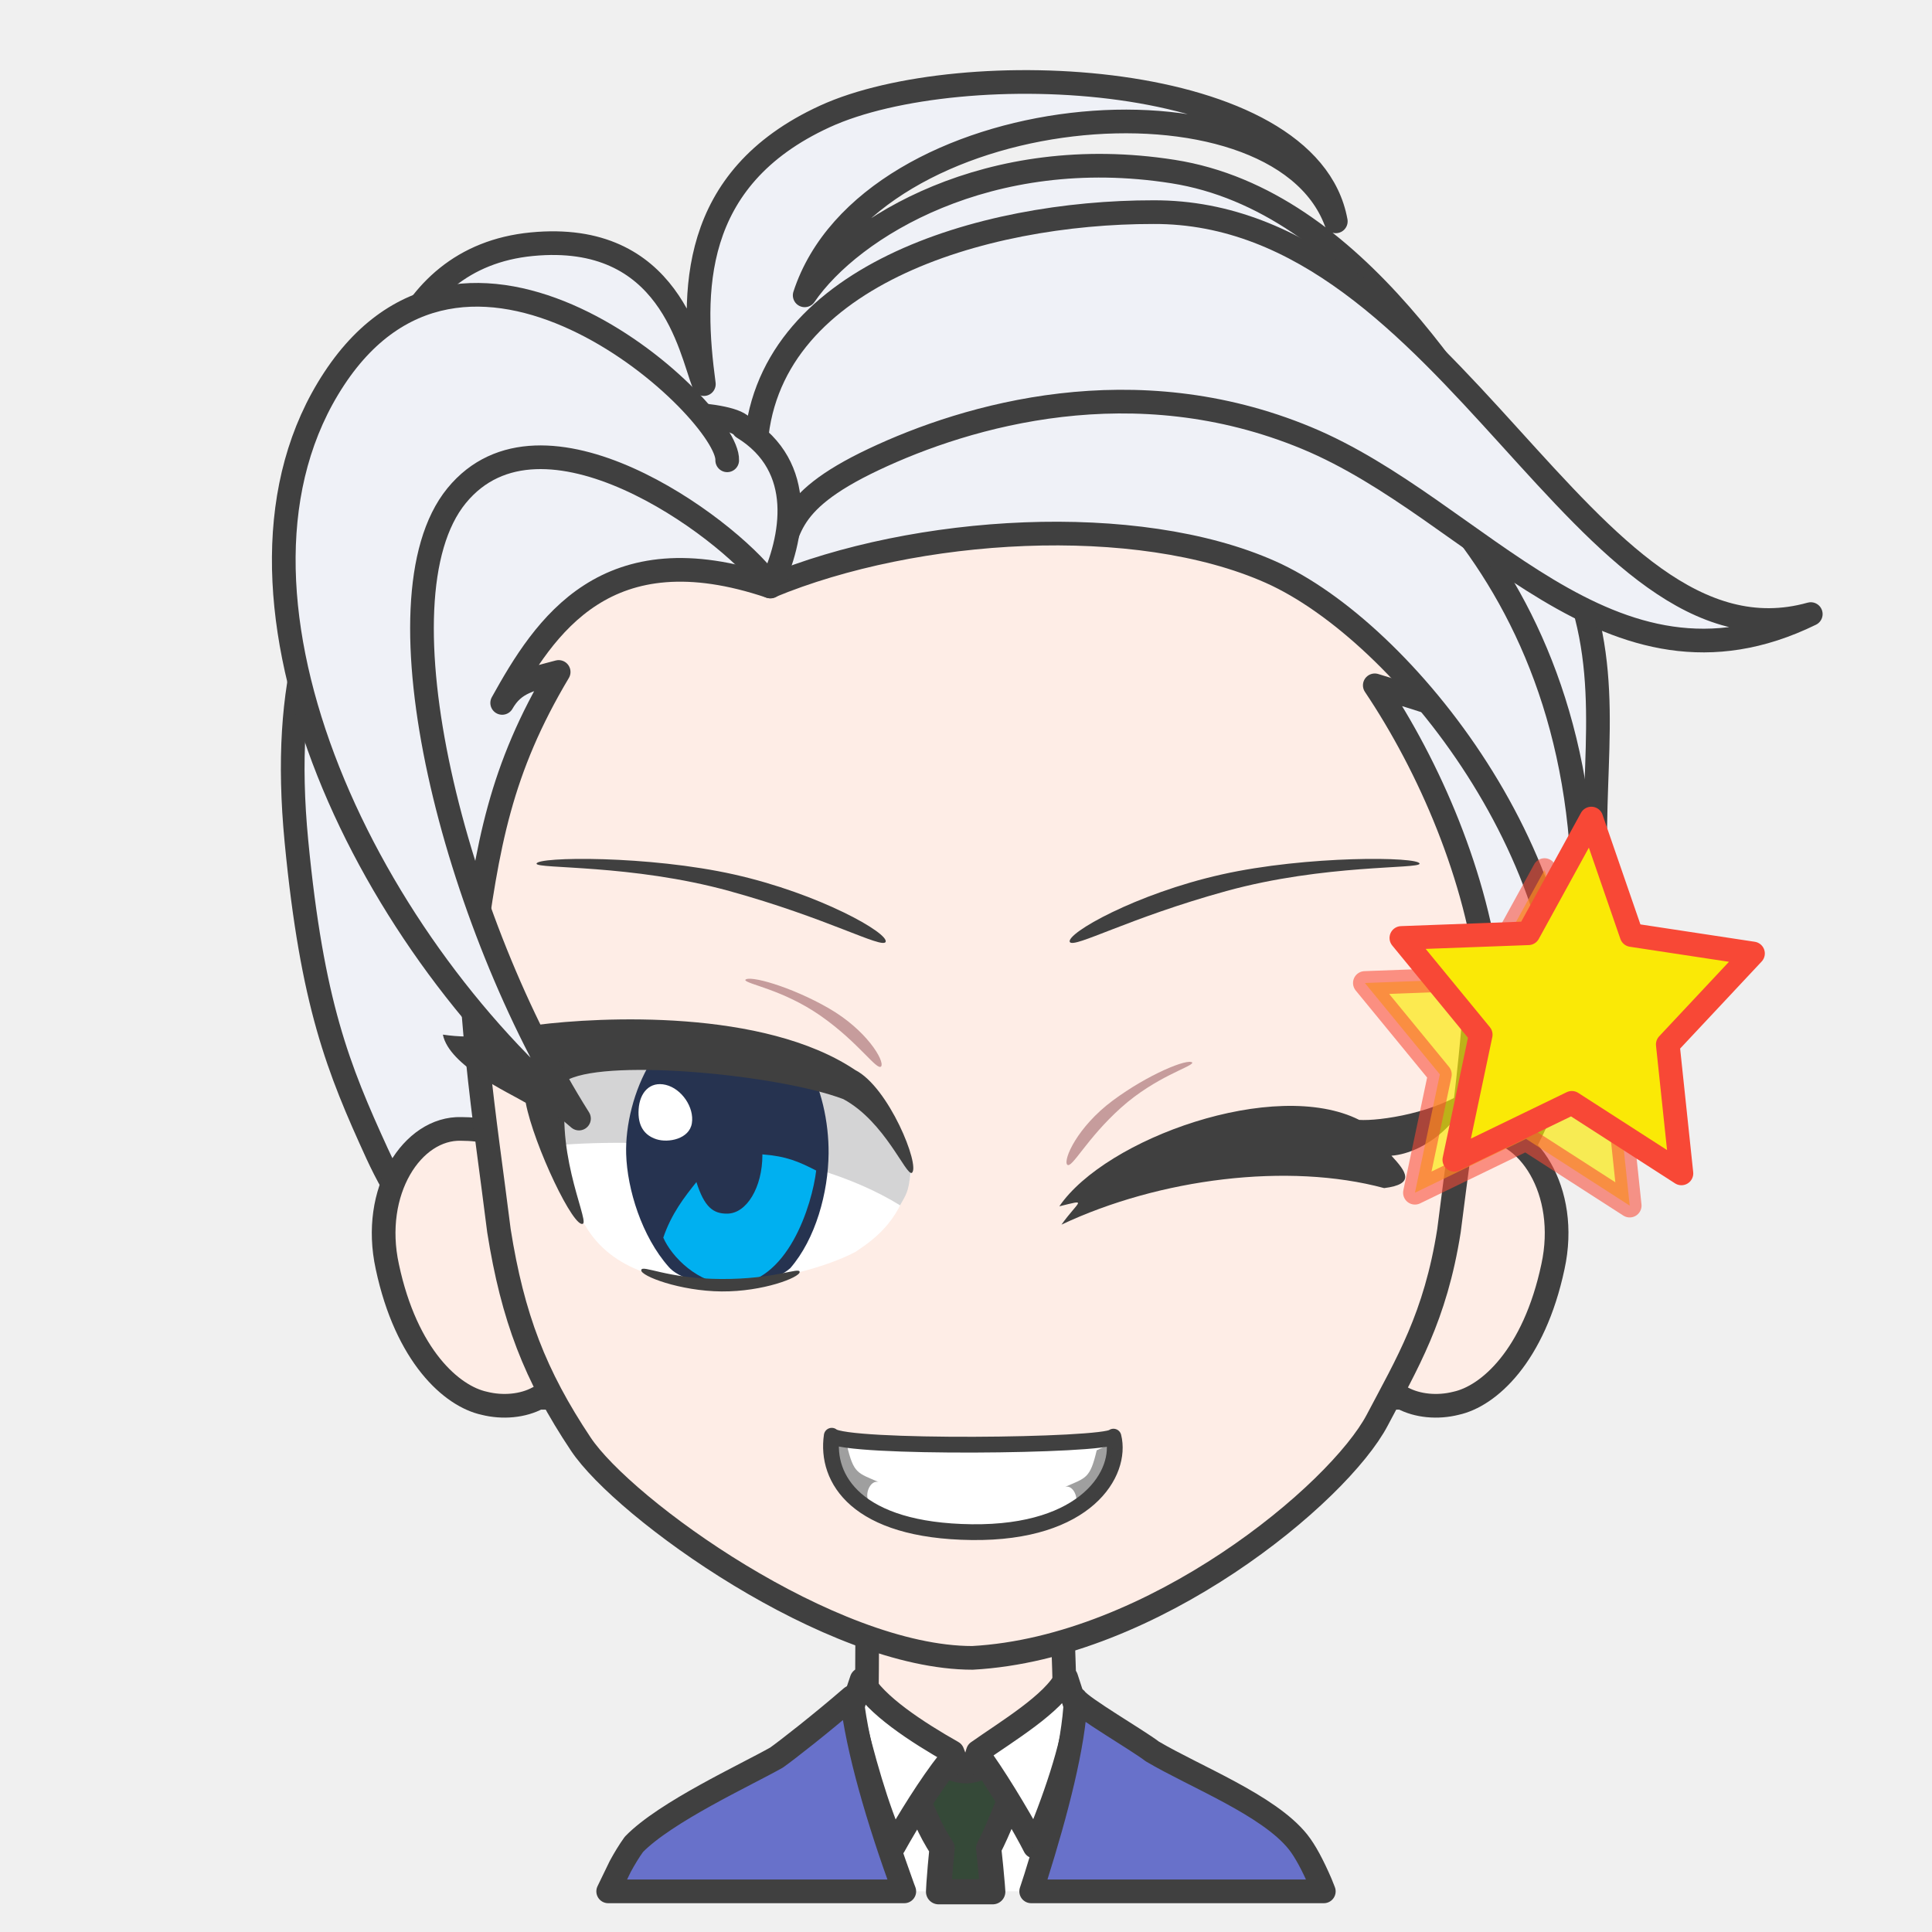
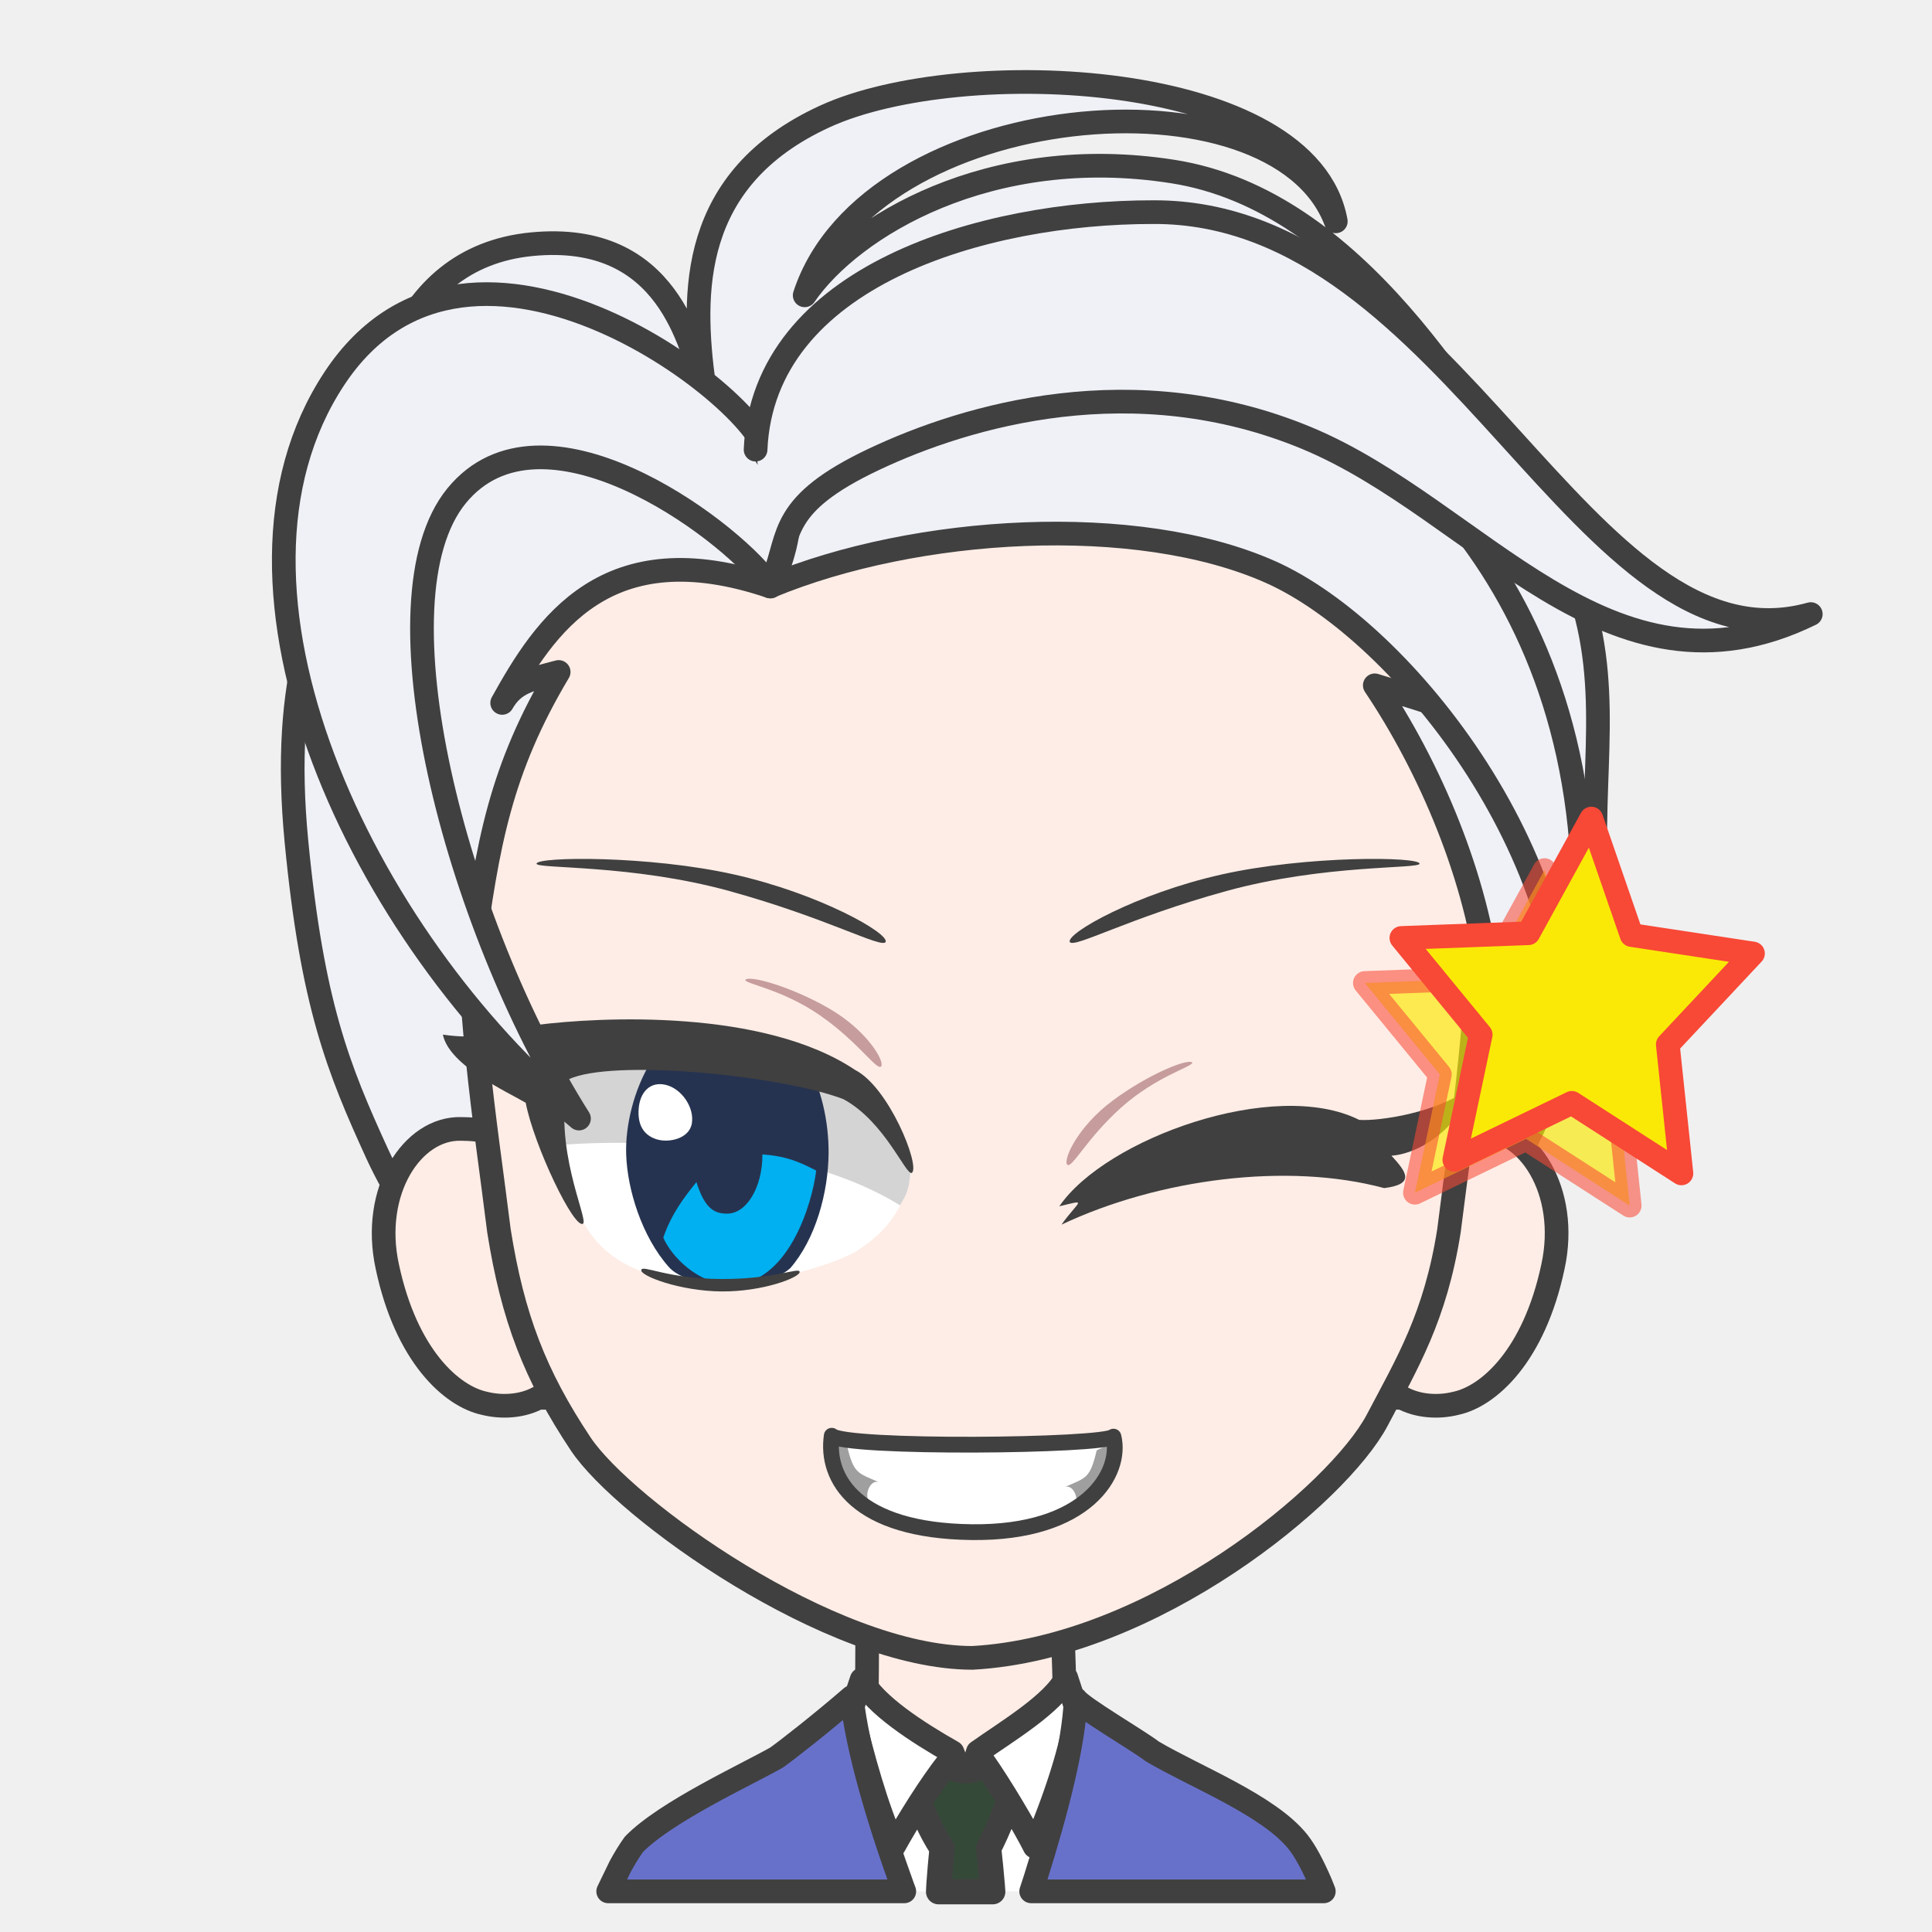
<svg xmlns="http://www.w3.org/2000/svg" width="2805" height="2805" xml:space="preserve" overflow="hidden">
  <g transform="translate(-10241 -936)">
+     <path d="M11011.1 2899.85C10941.5 2828.24 10845.2 2734.49 10788.5 2610.8 10731.9 2487.11 10694.2 2394.02 10671.4 2157.7 10648.6 1921.39 10700 1784.68 10782.7 1681.17 10770.6 1528.18 10812 1310.09 11013 1290.56 11214.1 1271.03 11242.8 1442.03 11262.9 1493.68 11245.3 1362.17 11241.4 1195.52 11438.6 1105.03 11635.8 1014.54 12140.4 1036.34 12180.4 1257.36 12093.2 1025.6 11502.4 1078.99 11409.3 1364.78 11477.3 1265.5 11677.7 1143.11 11944.2 1185.1 12210.7 1227.09 12378.9 1529.16 12481 1687.02 12583.2 1844.89 12559.1 1981.93 12557.2 2132.31 12555.2 2282.69 12532.4 2430.15 12471.3 2563.93 12410.1 2697.71 12315.1 2811.31 12237 2935L11011.1 2899.85Z" stroke="#404040" stroke-width="34.375" stroke-linecap="round" stroke-linejoin="round" stroke-miterlimit="10" fill="#EFF1F7" fill-rule="evenodd" />
    <path d="M100.689 0C98.84 79.836 96.894 90.206 97.677 152.664 83.972 154.529 27.834 183.216 0 194.001 30.346 293.966 148.667 378.981 237.171 377.992 325.675 377.003 449.331 272.575 478 193.223L384.282 152.667C385.065 90.208 383.117 77.408 384.519 2.429L100.689 0Z" stroke="#404040" stroke-width="34.375" stroke-linecap="round" stroke-linejoin="round" stroke-miterlimit="10" fill="#FEEDE6" fill-rule="evenodd" transform="matrix(-1 0 0 1 11884 3277)" />
-     <path d="M11011.1 2899.85C10941.5 2828.24 10845.2 2734.49 10788.5 2610.8 10731.9 2487.11 10694.2 2394.02 10671.4 2157.7 10648.6 1921.39 10700 1784.68 10782.7 1681.17 10770.6 1528.18 10812 1310.09 11013 1290.56 11214.1 1271.03 11242.8 1442.03 11262.9 1493.68 11245.3 1362.17 11241.4 1195.52 11438.6 1105.03 11635.8 1014.54 12140.4 1036.34 12180.4 1257.36 12093.2 1025.6 11502.4 1078.99 11409.3 1364.78 11477.3 1265.5 11677.7 1143.11 11944.2 1185.1 12210.7 1227.09 12378.9 1529.16 12481 1687.02 12583.2 1844.89 12559.1 1981.93 12557.2 2132.31 12555.2 2282.69 12532.4 2430.15 12471.3 2563.93 12410.1 2697.71 12315.1 2811.31 12237 2935L11011.1 2899.85Z" stroke="#404040" stroke-width="34.375" stroke-linecap="round" stroke-linejoin="round" stroke-miterlimit="10" fill="#EFF1F7" fill-rule="evenodd" />
    <path d="M11794 3412C11786.1 3508.12 11780.9 3589.77 11770.2 3670.48L11768.2 3682 11523.8 3682 11519.7 3666.47C11500.3 3587.38 11487.6 3508.79 11478 3413.72L11623 3492.83 11646.4 3544.43 11665.5 3490.54Z" fill="#FFFFFF" fill-rule="evenodd" />
    <path d="M11717.5 3462.5 11714.9 3530.72C11702.1 3560.33 11691.6 3589.93 11676.4 3619.54 11678.5 3638.36 11680.2 3655.96 11681.6 3672.77L11682.3 3682.5 11603.7 3682.5 11604.3 3671.15C11605.5 3654.73 11606.9 3637.61 11608.8 3619.31 11590.2 3592.03 11581.3 3564.75 11567.5 3537.47L11566.5 3469.6C11576.5 3480.62 11620 3508.08 11645.1 3506.89 11670.3 3505.71 11703.5 3479.6 11717.5 3462.5Z" stroke="#404040" stroke-width="36.667" stroke-linecap="round" stroke-linejoin="round" stroke-miterlimit="10" fill="#354938" fill-rule="evenodd" />
    <path d="M11492 3374.5C11510.7 3410.96 11573.7 3451.65 11623.9 3480.06L11630.1 3496.14 11618.7 3493.15C11591.5 3527.31 11558.6 3580.69 11538.8 3616.39 11513.6 3560.66 11493.7 3487.99 11477 3419.18L11492 3374.5ZM11789.1 3372 11804 3417.78C11799.7 3469.1 11770 3555.75 11743.2 3617 11729.8 3590.29 11695.3 3531.34 11667.8 3492.1L11655.8 3496.14 11660.7 3479.51C11702.9 3449.7 11770.7 3409.29 11789.1 3372Z" stroke="#404040" stroke-width="34.375" stroke-linecap="round" stroke-linejoin="round" stroke-miterlimit="10" fill="#FFFFFF" fill-rule="evenodd" />
    <path d="M360.257 2.64C351.193 15.603 270.78 62.143 248.996 78.862 186.77 115.64 80.312 156.728 37.62 210.019 26.948 223.341 15.861 244.346 4.77 270.024L0 282 424.878 282 418.476 262.397C388.156 166.036 362.993 69.528 360.257 2.64ZM685.525 0C676.986 76.713 646.426 179.471 611.045 276.831L609.081 282 1039 282 1021.48 245.832C1015.16 234.165 1008.58 223.408 1001.69 213.779 955.871 166.667 839.865 113.369 794.529 87.734 779.496 77.089 729.559 38.118 685.525 0Z" stroke="#404040" stroke-width="34.375" stroke-linecap="round" stroke-linejoin="round" stroke-miterlimit="10" fill="#6871CA" fill-rule="evenodd" transform="matrix(-1 0 0 1 12163 3400)" />
    <path d="M1590.28 0.036C1578.74 0.3 1556.37 0.199 1540.19 10.016L157.421 11.858C140.36 2.041 125.279 0.88 112.671 0.036 41.656-2.078-18.587 90.323 5.331 200.006 32.888 329.762 98.798 388.173 146.094 398.363 172.595 405.075 202.149 402.54 224.36 390.397L1478.55 390.397C1500.77 402.54 1530.33 405.075 1556.85 398.363 1604.16 388.173 1670.1 329.762 1697.67 200.006 1721.6 90.323 1661.33-2.078 1590.28 0.036Z" stroke="#404040" stroke-width="34.375" stroke-linecap="round" stroke-linejoin="round" stroke-miterlimit="10" fill="#FEEDE6" fill-rule="evenodd" transform="matrix(-1 0 0 1 12501 2575)" />
    <path d="M12392 2142.3C12389.9 1920.73 12333.7 1496.35 11649.3 1489 10995.3 1491.84 10916.6 1924.61 10918 2142.3 10918.5 2410.3 10944.8 2557.01 10965.4 2722.87 10985.3 2848.51 11017.9 2933.07 11084.2 3032.56 11146.8 3126.56 11447.2 3343 11652.9 3343 11915.3 3328.59 12184.4 3104.53 12240.6 2997.78 12283.8 2915.59 12324.9 2848.51 12344.7 2722.87 12365.3 2557.01 12391.5 2410.3 12392 2142.3Z" stroke="#404040" stroke-width="34.375" stroke-linecap="round" stroke-linejoin="round" stroke-miterlimit="10" fill="#FEEDE6" fill-rule="evenodd" />
    <path d="M11782.1 2714C11924.2 2647.01 12111.2 2623.31 12250.6 2660.97 12296.4 2655.25 12282.7 2637.31 12261.2 2613.93 12312.2 2609.98 12367.1 2560.52 12376 2515 12328.7 2551.56 12243.4 2563.9 12214.4 2561.94 12092.1 2500.37 11846 2588.96 11779 2687.42 11821.4 2676.96 11807.4 2678.66 11782.1 2714Z" fill="#404040" fill-rule="evenodd" />
    <path d="M12014.4 2205.67C12138.5 2177.83 12301.5 2179.63 12302 2189.92 12302.5 2197.82 12163.8 2190.51 12021.6 2229.65 11879.4 2268.8 11800.5 2313.21 11794.2 2303.7 11788.4 2291.28 11890.3 2233.52 12014.4 2205.67Z" fill="#404040" fill-rule="evenodd" />
    <path d="M11856.6 2533.84C11908 2495.66 11966.1 2472.07 11972.1 2478.78 11972 2484.92 11919.4 2498.79 11868.9 2543.93 11818.4 2589.06 11797.2 2633.33 11790.4 2626.93 11784.4 2619.64 11805.2 2572.03 11856.6 2533.84Z" fill="#8D4D53" fill-rule="evenodd" fill-opacity="0.502" />
    <path d="M0 192.232C50.39-9.673 346.707-46.042 538 52.783 536.772 121.991 519.471 210.276 472.857 269.056 397.238 397.706 160.003 349 80.439 306.256 48.397 284.807 14.077 257.882 0 192.232Z" fill="#FFFFFF" fill-rule="evenodd" transform="matrix(-1 0 0 1 11564 2447)" />
    <path d="M15.162 246C155.935 158.916 380.812 147.674 514.487 158.767 566.53-1.889 391.895-3.787 309.266 1.316 226.637 6.418 33.523 61.691 0 199.598 3.539 227.932 5.942 229.019 15.162 246Z" fill="#D4D4D5" fill-rule="evenodd" transform="matrix(-1 0 0 1 11563 2440)" />
    <path d="M219.962 22.671C343.81-5.174 506.501-3.368 506.999 6.92 507.511 14.82 369.036 7.506 227.135 46.654 85.233 85.803 6.497 130.212 0.241 120.697-5.618 108.279 96.113 50.515 219.962 22.671Z" fill="#404040" fill-rule="evenodd" transform="matrix(-1 0 0 1 11527 2183)" />
    <path d="M11185.9 2477.79 11409.9 2474C11433.5 2513.91 11444.4 2565.19 11444 2610.58 11443.5 2667.31 11425.3 2734.7 11388.3 2777.29 11347.7 2813.06 11240 2807.87 11211.9 2775.38 11172.8 2731.23 11151.6 2662.7 11150.1 2611.41 11148.9 2570.38 11160.9 2518.96 11185.9 2477.79Z" fill="#263350" fill-rule="evenodd" />
    <path d="M11347.8 2612C11382.9 2614.66 11400.6 2622.49 11426 2635.49 11420.3 2683.69 11385 2801.85 11301.7 2801 11254.5 2800.51 11215.7 2760.13 11204 2732.85 11215.8 2698.21 11234.7 2673.91 11252.1 2652.19 11263.5 2688.15 11276.2 2698.26 11296.7 2698.03 11325 2698.03 11347.9 2659.87 11347.9 2612.8 11347.8 2612.53 11347.8 2612.27 11347.8 2612Z" fill="#00B0F0" fill-rule="evenodd" />
    <path d="M11168.2 2546.48C11169.7 2522.18 11184.6 2505.48 11207.7 2511.09 11230.7 2516.7 11249.2 2543.76 11245.5 2566.78 11241.9 2589.79 11211.2 2595.63 11194 2590.01 11176.7 2584.4 11166.6 2570.79 11168.2 2546.48Z" fill="#FFFFFF" fill-rule="evenodd" />
    <path d="M2.018 222.789C10.452 228.053 40.973 148.408 101.658 115.73 194.655 80.715 437.596 57.027 500.529 87.138 524.07 184.266 472.444 287.978 479.256 296.393 491.899 306.715 550.92 182.929 562.724 121.082 587.236 106.321 673.776 67.68 683 22.136 636.678 29.007 592.721 22.762 546.321 8.008 454.102-3.649 217.152-15.603 84.315 73.545 35.718 98.176-10.285 212.432 2.018 222.789Z" fill="#404040" fill-rule="evenodd" transform="matrix(-1 0 0 1 11567 2416)" />
    <path d="M11172 2780.04C11173.2 2771.51 11208.2 2792.47 11287.7 2792.93 11367.1 2793.39 11401.8 2774.93 11402 2782.77 11402.2 2790.6 11349 2811.45 11288.7 2810.99 11228.5 2810.54 11170.8 2788.56 11172 2780.04Z" fill="#404040" fill-rule="evenodd" />
    <path d="M77.153 42.644C132.54 10.853 192.883-5.632 198 1.743 197.126 7.818 143.488 15.324 88.124 54.121 32.761 92.917 6.595 134.352 0.635 127.186-4.522 119.224 21.765 74.434 77.153 42.644Z" fill="#8D4D53" fill-rule="evenodd" fill-opacity="0.502" transform="matrix(-1 0 0 1 11521 2357)" />
    <path d="M1.907 1.3C-11.064 53.578 40.53 141.985 207.675 139.966 374.821 137.947 420.088 62.685 410.902 0 391.229 18.949 15.888 15.195 1.907 1.3Z" stroke="#404040" stroke-width="22.917" stroke-linecap="round" stroke-linejoin="round" stroke-miterlimit="10" fill="#FFFFFF" fill-rule="evenodd" transform="matrix(-1 0 0 1 11859.5 3020.5)" />
    <path d="M11448 3024 11470.7 3034.65C11480.4 3075.84 11486.2 3074.42 11517 3087.91 11504.2 3082.94 11492.2 3109.93 11506.8 3122 11456.4 3107.09 11448.3 3047.43 11448 3024Z" fill="#404040" fill-rule="evenodd" fill-opacity="0.502" />
    <path d="M0 0 22.739 10.652C32.409 51.841 38.159 50.42 69 63.913 56.194 58.941 44.171 85.928 58.807 98 8.364 83.087 0.262 23.435 0 0Z" fill="#404040" fill-rule="evenodd" fill-opacity="0.502" transform="matrix(-1 0 0 1 11856 3031)" />
    <path d="M12403.3 2366C12385.9 2209.75 12316.5 2049.42 12237 1931 12311.2 1954.42 12377.7 1970.04 12448 2018.84" stroke="#404040" stroke-width="34.375" stroke-linecap="round" stroke-linejoin="round" stroke-miterlimit="10" fill="#EFF1F7" fill-rule="evenodd" />
    <path d="M11359 1787.38C11570.6 1699.55 11891.4 1679.88 12085.8 1766.58 12280.3 1853.27 12548.5 2194.02 12512.3 2511 12633.3 1906.85 12331.2 1611.4 12119.9 1489.55 11894.9 1365.44 11373.3 1477.41 11344 1697.45" stroke="#404040" stroke-width="34.375" stroke-linecap="round" stroke-linejoin="round" stroke-miterlimit="10" fill="#EFF1F7" fill-rule="evenodd" />
    <path d="M11195 1533.41 11595 1461 11386.2 1744 11195 1533.41Z" fill="#EFF1F7" fill-rule="evenodd" />
-     <path d="M11338 1588.8C11348.9 1336.87 11668 1243.73 11915.4 1244 12350.2 1242.02 12540.5 1919.91 12870 1827.55 12577.2 1970.68 12388.1 1675.65 12137.9 1571.89 11887.7 1468.12 11646 1538.38 11509.3 1603.11 11372.6 1667.84 11388.3 1711.76 11364.8 1772.91" stroke="#404040" stroke-width="34.375" stroke-linecap="round" stroke-linejoin="round" stroke-miterlimit="10" fill="#EFF1F7" fill-rule="evenodd" />
    <path d="M12483.4 2199.23 12396.9 2356.68 12222.6 2363.15 12331.5 2495.9 12295.3 2667.68 12456.6 2589.52 12607.1 2686.37 12588.4 2509.31 12705.3 2384.44 12538.6 2359.14 12483.4 2199.23Z" stroke="#F84836" stroke-width="34.375" stroke-linecap="round" stroke-linejoin="round" stroke-miterlimit="10" stroke-opacity="0.569" fill="#FAE906" fill-rule="evenodd" fill-opacity="0.671" />
    <path d="M12551.4 2124.44 12460 2290.95 12275.6 2297.79 12390.8 2438.18 12352.5 2619.85 12523.1 2537.18 12682.2 2639.61 12662.4 2452.37 12786.1 2320.31 12609.8 2293.55 12551.4 2124.44Z" stroke="#F84836" stroke-width="34.375" stroke-linecap="round" stroke-linejoin="round" stroke-miterlimit="10" fill="#FAE906" fill-rule="evenodd" />
    <path d="M10810 1540.37C10815.2 1551.44 11290.4 1510.04 11320 1556.93 11412.1 1613.7 11392.6 1717.57 11359.7 1787.58 11120.8 1706.65 11031.9 1845.16 10970.1 1956.53 10987.6 1925.92 11011.1 1922.67 11052.1 1911.59 10967.5 2053.57 10948.6 2161.62 10926.5 2329" stroke="#404040" stroke-width="34.375" stroke-linecap="round" stroke-linejoin="round" stroke-miterlimit="10" fill="#EFF1F7" fill-rule="evenodd" />
-     <path d="M11355 1780.7C11294.5 1699.97 11027.6 1504.33 10903.9 1655.7 10780.2 1807.07 10902.3 2275.82 11081.6 2560 10765.9 2295.68 10526.3 1789.16 10726.2 1485.78 10926 1182.39 11300 1532.69 11296.8 1604.3" stroke="#404040" stroke-width="34.375" stroke-linecap="round" stroke-linejoin="round" stroke-miterlimit="10" fill="#EFF1F7" fill-rule="evenodd" />
+     <path d="M11355 1780.83C11294.5 1700.11 11027.6 1504.5 10903.9 1655.84 10780.2 1807.19 10902.3 2275.86 11081.6 2560 10765.9 2295.72 10526.3 1789.29 10726.2 1485.95 10926 1182.61 11356.9 1527.16 11353.7 1598.76" stroke="#404040" stroke-width="34.375" stroke-linecap="round" stroke-linejoin="round" stroke-miterlimit="10" fill="#EFF1F7" fill-rule="evenodd" />
+     <path d="M11338 1588.8C11348.9 1336.87 11668 1243.73 11915.4 1244 12350.2 1242.02 12540.5 1919.91 12870 1827.55 12577.2 1970.68 12388.1 1675.65 12137.9 1571.89 11887.7 1468.12 11646 1538.38 11509.3 1603.11 11372.6 1667.84 11388.3 1711.76 11364.8 1772.91" stroke="#404040" stroke-width="34.375" stroke-linecap="round" stroke-linejoin="round" stroke-miterlimit="10" fill="#EFF1F7" fill-rule="evenodd" />
  </g>
</svg>
